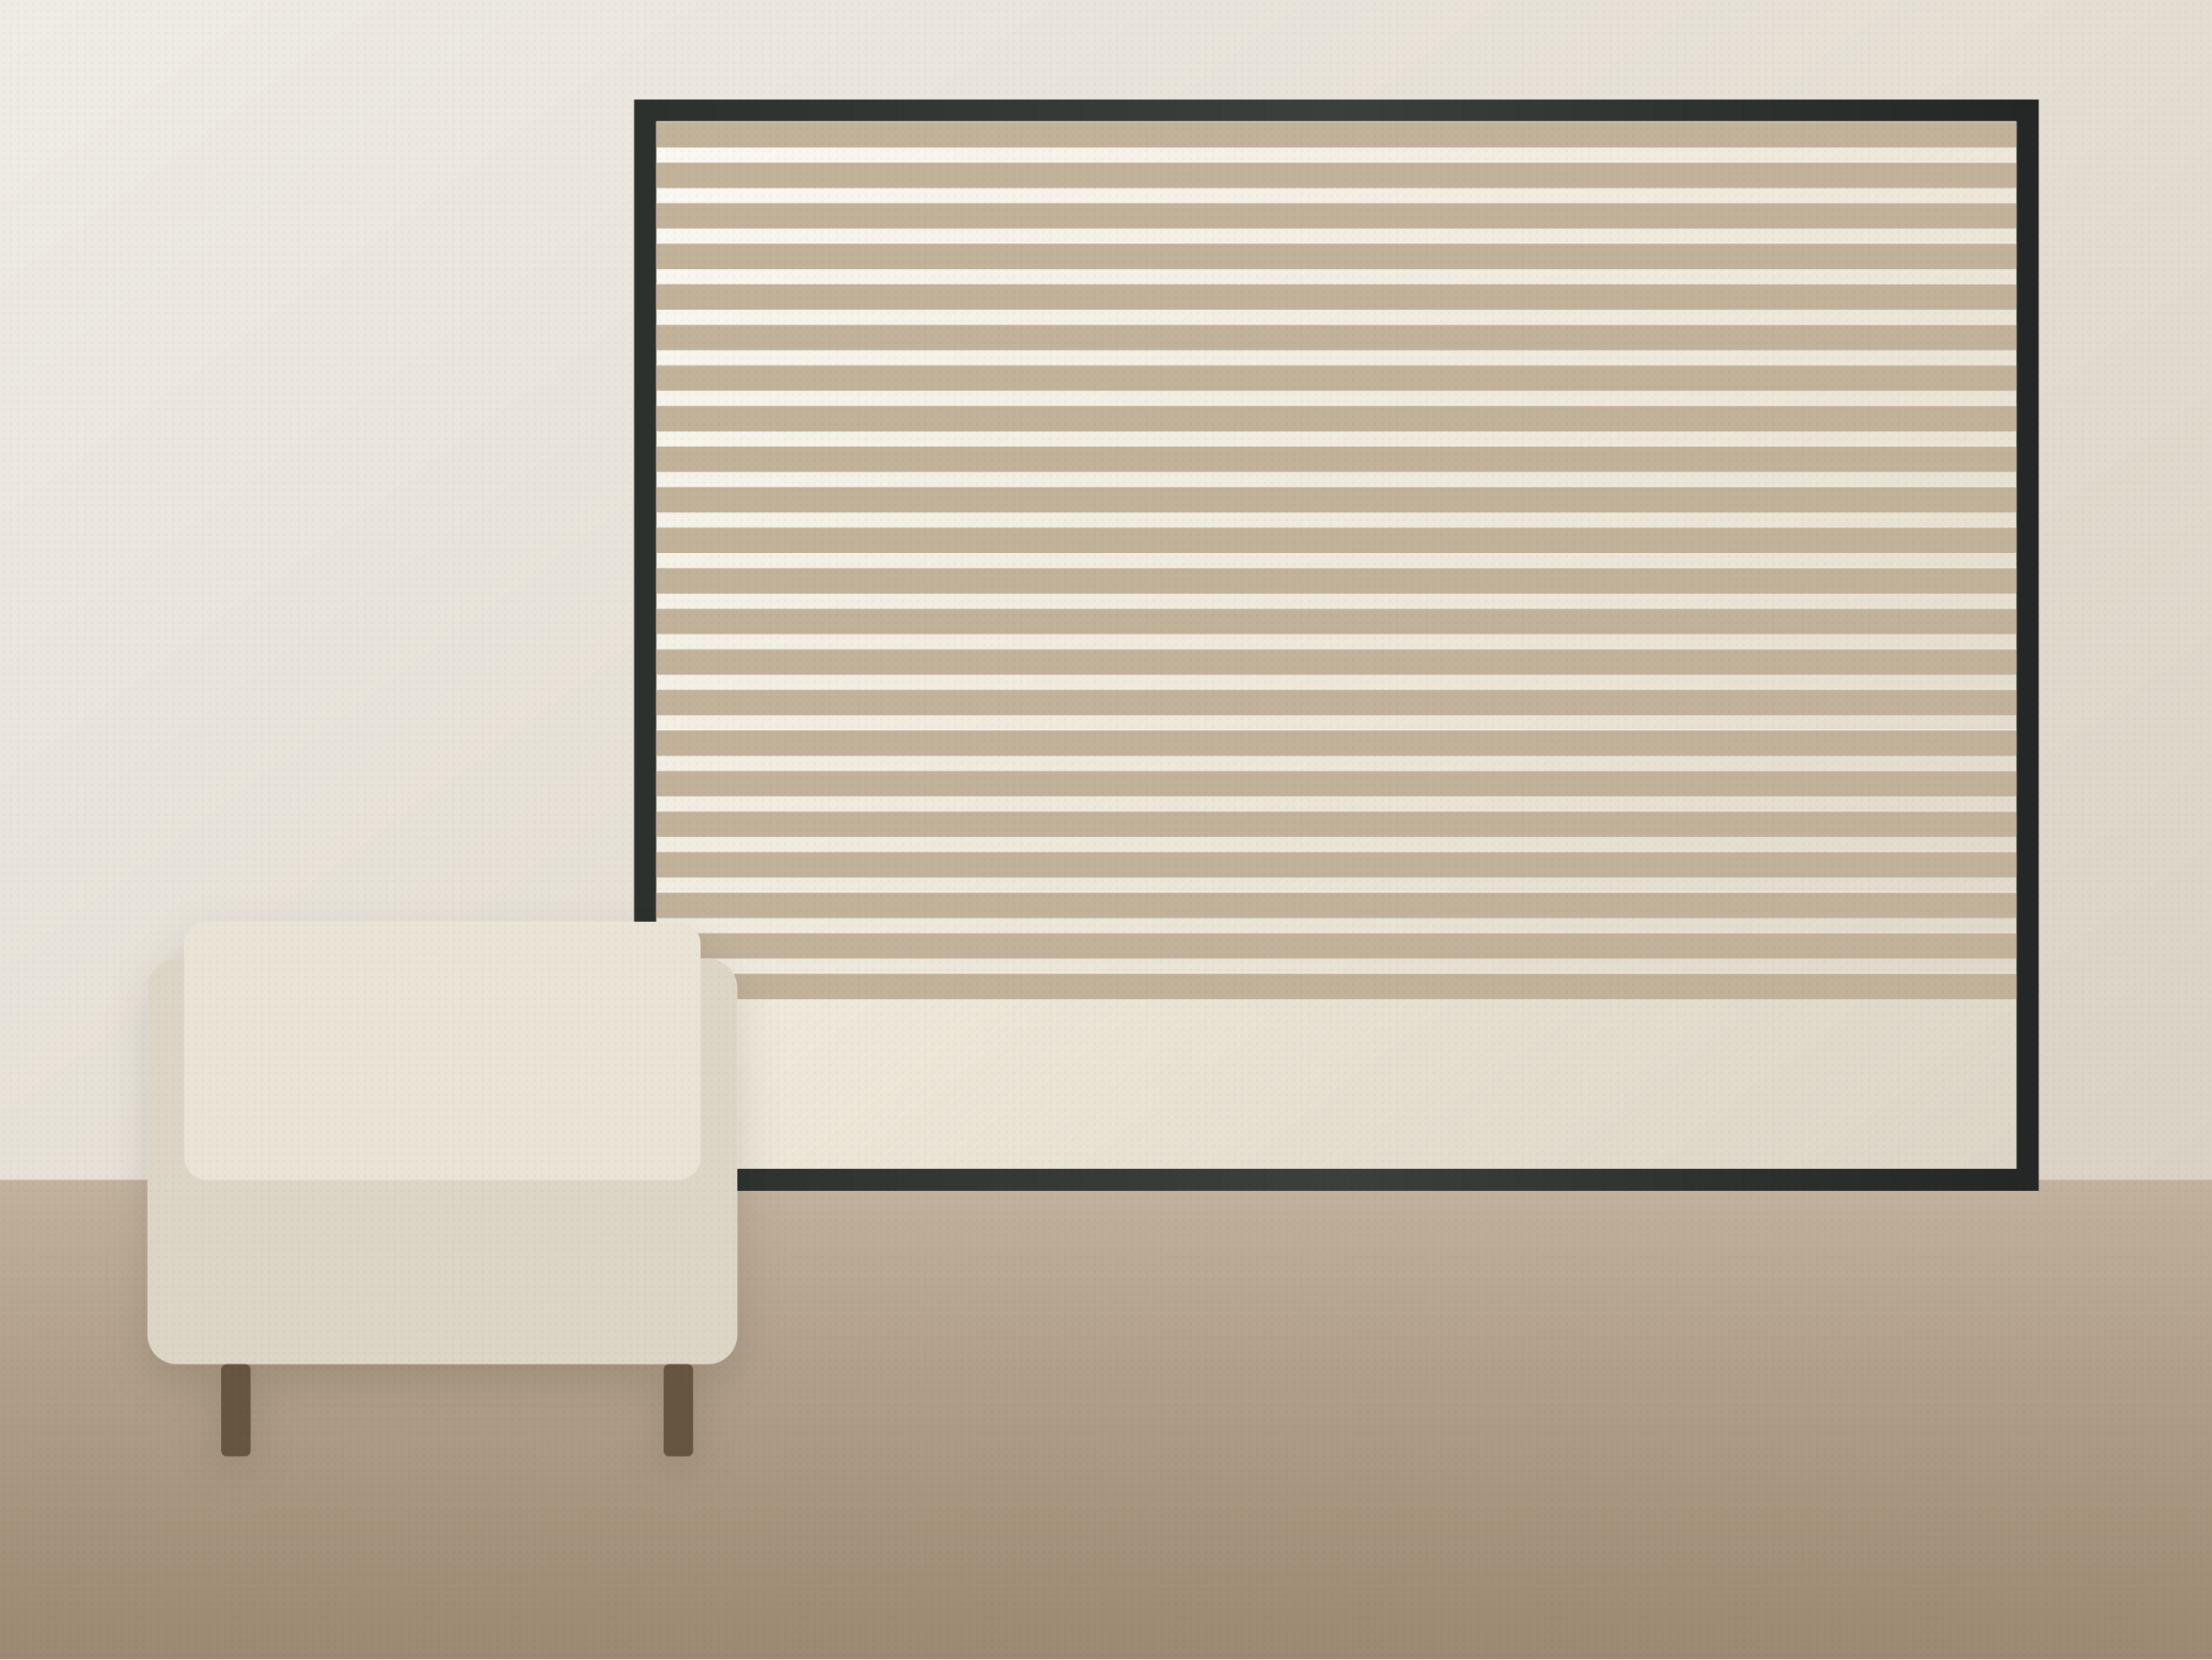
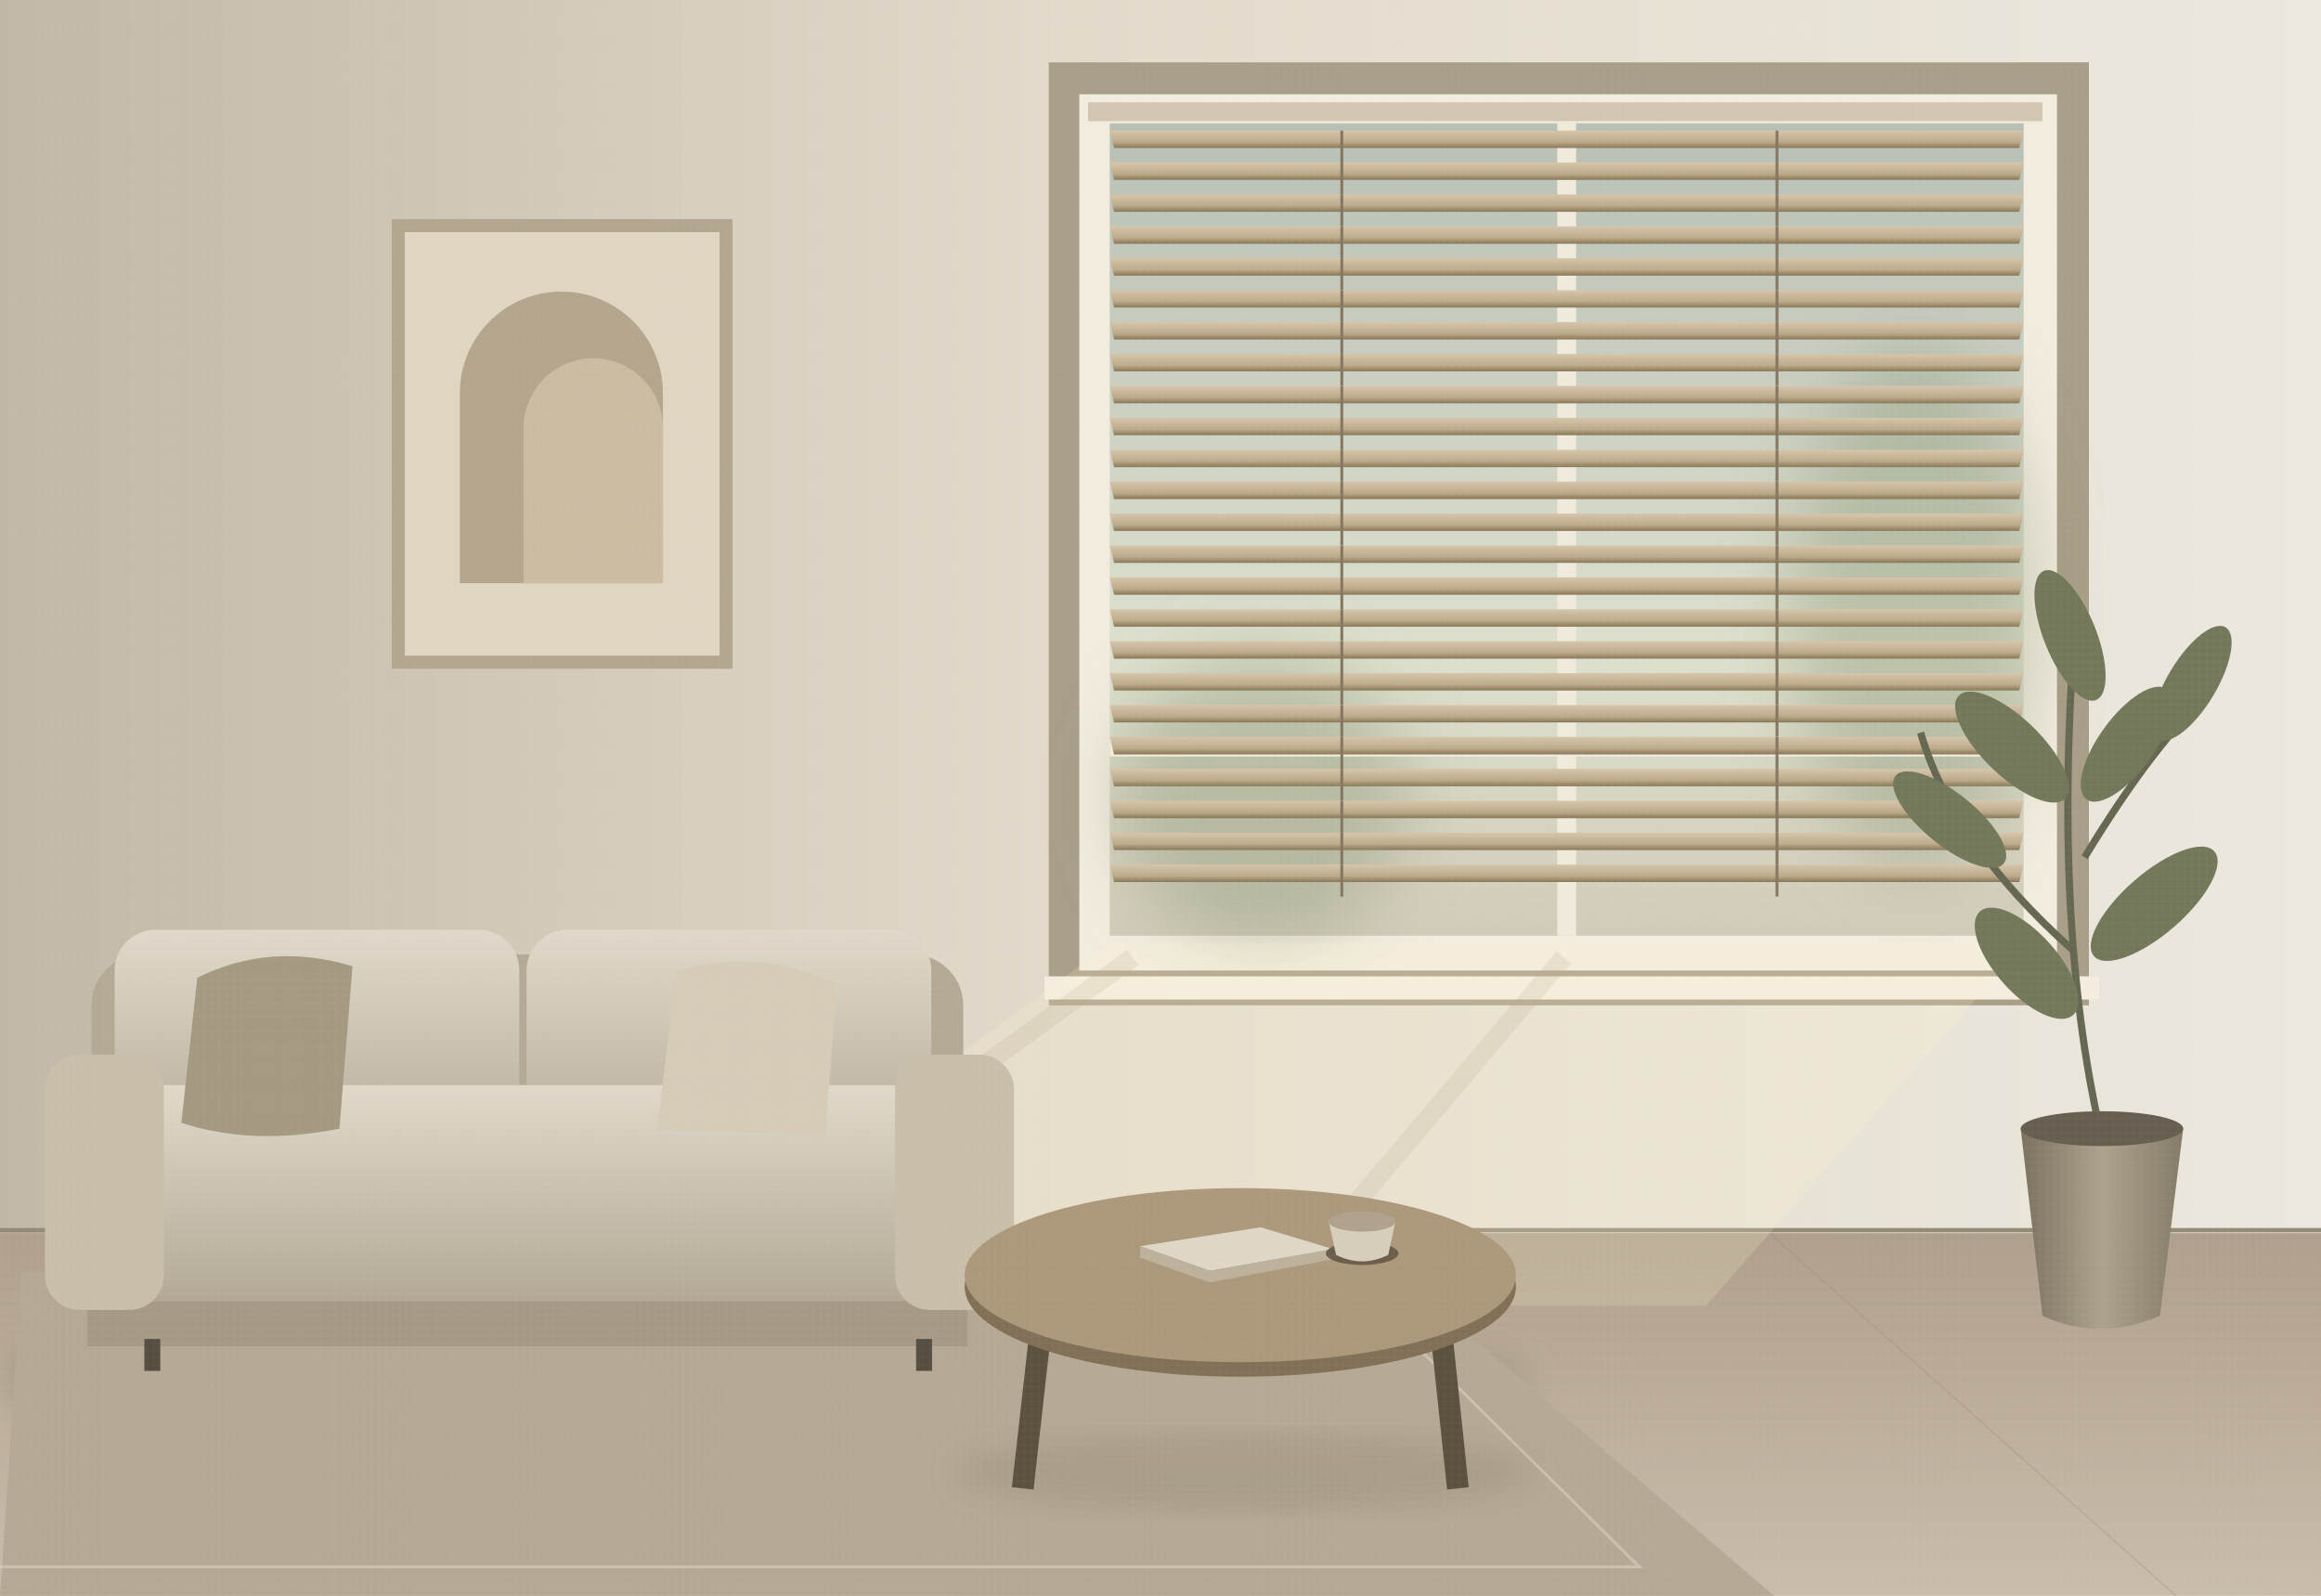
- <svg xmlns="http://www.w3.org/2000/svg" width="1200" height="900" viewBox="0 0 1200 900">
+ <svg xmlns="http://www.w3.org/2000/svg" width="1600" height="1100" viewBox="0 0 1600 1100">
  <defs>
-     <linearGradient id="warmWall" x1="0%" y1="0%" x2="100%" y2="100%">
-       <stop offset="0%" stop-color="#EFECE6" />
-       <stop offset="45%" stop-color="#E5DFD4" />
-       <stop offset="100%" stop-color="#D6CEBF" />
+     <linearGradient id="wall">
+       <stop stop-color="#c1b7a7" />
+       <stop offset=".46" stop-color="#e2dacb" />
+       <stop offset="1" stop-color="#ece8de" />
    </linearGradient>
-     <linearGradient id="woodFloor" x1="0%" y1="0%" x2="0%" y2="100%">
-       <stop offset="0%" stop-color="#C2B29E" />
-       <stop offset="40%" stop-color="#B19F89" />
-       <stop offset="100%" stop-color="#9C8972" />
+     <linearGradient id="floor" x2="0" y2="1">
+       <stop stop-color="#afa08c" />
+       <stop offset="1" stop-color="#cabcaa" />
    </linearGradient>
-     <linearGradient id="windowLight" x1="0%" y1="0%" x2="100%" y2="100%">
-       <stop offset="0%" stop-color="#FDFCF7" stop-opacity="0.85" />
-       <stop offset="60%" stop-color="#F4EEDB" stop-opacity="0.45" />
-       <stop offset="100%" stop-color="#E8DEC8" stop-opacity="0.1" />
+     <linearGradient id="glass" x2="0" y2="1">
+       <stop stop-color="#b8bfb5" />
+       <stop offset=".65" stop-color="#dce0cd" />
+       <stop offset="1" stop-color="#d1cbb9" />
    </linearGradient>
-     <linearGradient id="sunbeam" x1="0%" y1="0%" x2="80%" y2="100%">
-       <stop offset="0%" stop-color="#FFFDF5" stop-opacity="0.32" />
-       <stop offset="60%" stop-color="#FFF8E7" stop-opacity="0.12" />
-       <stop offset="100%" stop-color="#FFF5D6" stop-opacity="0" />
+     <linearGradient id="linen">
+       <stop stop-color="#b8ac96" />
+       <stop offset=".55" stop-color="#d3c9b7" />
+       <stop offset="1" stop-color="#c6bba4" />
    </linearGradient>
-     <linearGradient id="steelMullion" x1="0%" y1="0%" x2="100%" y2="0%">
-       <stop offset="0%" stop-color="#2D312E" />
-       <stop offset="50%" stop-color="#3B403C" />
-       <stop offset="100%" stop-color="#242725" />
+     <linearGradient id="fold" x2="0" y2="1">
+       <stop stop-color="#c1b39b" />
+       <stop offset=".6" stop-color="#dfd4c0" />
+       <stop offset=".95" stop-color="#aa9b83" />
+       <stop offset="1" stop-color="#887c69" />
    </linearGradient>
-     <linearGradient id="softLinen" x1="0%" y1="0%" x2="100%" y2="0%">
-       <stop offset="0%" stop-color="#DFD8CB" />
-       <stop offset="50%" stop-color="#EDE7DC" />
-       <stop offset="100%" stop-color="#D8D0C1" />
+     <linearGradient id="slat" x2="0" y2="1">
+       <stop stop-color="#d5c5aa" />
+       <stop offset=".65" stop-color="#bcaa8a" />
+       <stop offset="1" stop-color="#887757" />
    </linearGradient>
-     <linearGradient id="darkLinen" x1="0%" y1="0%" x2="100%" y2="0%">
-       <stop offset="0%" stop-color="#565B54" />
-       <stop offset="50%" stop-color="#676D65" />
-       <stop offset="100%" stop-color="#4C504A" />
+     <linearGradient id="sofa" x2="0" y2="1">
+       <stop stop-color="#e0d9ca" />
+       <stop offset="1" stop-color="#b2a895" />
    </linearGradient>
-     <linearGradient id="sheerFabric" x1="0%" y1="0%" x2="0%" y2="100%">
-       <stop offset="0%" stop-color="#FAF8F2" stop-opacity="0.75" />
-       <stop offset="50%" stop-color="#F2EDE2" stop-opacity="0.6" />
-       <stop offset="100%" stop-color="#EBE3D3" stop-opacity="0.75" />
+     <linearGradient id="pot">
+       <stop stop-color="#7b715f" />
+       <stop offset=".5" stop-color="#ada28c" />
+       <stop offset="1" stop-color="#847b68" />
    </linearGradient>
-     <filter id="softBlur" x="-20%" y="-20%" width="140%" height="140%">
-       <feGaussianBlur stdDeviation="16" />
+     <filter id="blur">
+       <feGaussianBlur stdDeviation="24" />
    </filter>
-     <filter id="deepBlur" x="-30%" y="-30%" width="160%" height="160%">
-       <feGaussianBlur stdDeviation="32" />
+     <filter id="shadow">
+       <feGaussianBlur stdDeviation="10" />
    </filter>
-     <filter id="gentleShadow" x="-10%" y="-10%" width="120%" height="120%">
-       <feDropShadow dx="0" dy="8" stdDeviation="12" flood-color="#1D211F" flood-opacity="0.12" />
-     </filter>
-     <pattern id="weavePattern" width="6" height="6" patternUnits="userSpaceOnUse">
-       <path d="M0 3h6 M3 0v6" stroke="#9C9281" stroke-width="0.75" stroke-opacity="0.18" />
-     </pattern>
-     <pattern id="microGrain" width="4" height="4" patternUnits="userSpaceOnUse">
-       <circle cx="2" cy="2" r="0.8" fill="#1D211F" fill-opacity="0.03" />
+     <pattern id="grain" width="5" height="5" patternUnits="userSpaceOnUse">
+       <path d="M0 1h5M1 0v5" stroke="#fff" stroke-opacity=".035" stroke-width=".7" />
    </pattern>
  </defs>
-   <rect width="1200" height="900" fill="url(#warmWall)" />
-   <path d="M0 640 L1200 640 L1200 900 L0 900 Z" fill="url(#woodFloor)" />
-   <rect x="350" y="60" width="750" height="580" fill="url(#windowLight)" />
-   <rect x="350" y="60" width="750" height="580" fill="none" stroke="url(#steelMullion)" stroke-width="12" />
-   <line x1="725" y1="60" x2="725" y2="640" stroke="url(#steelMullion)" stroke-width="8" />
-   <rect x="356" y="66" width="738" height="14" fill="#C2B29A" rx="1" />
-   <line x1="356" y1="66" x2="1094" y2="66" stroke="#FFF" stroke-width="0.8" opacity="0.4" />
-   <rect x="356" y="88" width="738" height="14" fill="#C2B29A" rx="1" />
-   <line x1="356" y1="88" x2="1094" y2="88" stroke="#FFF" stroke-width="0.8" opacity="0.4" />
-   <rect x="356" y="110" width="738" height="14" fill="#C2B29A" rx="1" />
-   <line x1="356" y1="110" x2="1094" y2="110" stroke="#FFF" stroke-width="0.8" opacity="0.4" />
-   <rect x="356" y="132" width="738" height="14" fill="#C2B29A" rx="1" />
-   <line x1="356" y1="132" x2="1094" y2="132" stroke="#FFF" stroke-width="0.8" opacity="0.4" />
-   <rect x="356" y="154" width="738" height="14" fill="#C2B29A" rx="1" />
-   <line x1="356" y1="154" x2="1094" y2="154" stroke="#FFF" stroke-width="0.8" opacity="0.4" />
-   <rect x="356" y="176" width="738" height="14" fill="#C2B29A" rx="1" />
-   <line x1="356" y1="176" x2="1094" y2="176" stroke="#FFF" stroke-width="0.8" opacity="0.4" />
-   <rect x="356" y="198" width="738" height="14" fill="#C2B29A" rx="1" />
-   <line x1="356" y1="198" x2="1094" y2="198" stroke="#FFF" stroke-width="0.8" opacity="0.4" />
-   <rect x="356" y="220" width="738" height="14" fill="#C2B29A" rx="1" />
-   <line x1="356" y1="220" x2="1094" y2="220" stroke="#FFF" stroke-width="0.8" opacity="0.4" />
-   <rect x="356" y="242" width="738" height="14" fill="#C2B29A" rx="1" />
-   <line x1="356" y1="242" x2="1094" y2="242" stroke="#FFF" stroke-width="0.8" opacity="0.4" />
-   <rect x="356" y="264" width="738" height="14" fill="#C2B29A" rx="1" />
-   <line x1="356" y1="264" x2="1094" y2="264" stroke="#FFF" stroke-width="0.8" opacity="0.4" />
-   <rect x="356" y="286" width="738" height="14" fill="#C2B29A" rx="1" />
-   <line x1="356" y1="286" x2="1094" y2="286" stroke="#FFF" stroke-width="0.8" opacity="0.4" />
-   <rect x="356" y="308" width="738" height="14" fill="#C2B29A" rx="1" />
-   <line x1="356" y1="308" x2="1094" y2="308" stroke="#FFF" stroke-width="0.8" opacity="0.4" />
-   <rect x="356" y="330" width="738" height="14" fill="#C2B29A" rx="1" />
-   <line x1="356" y1="330" x2="1094" y2="330" stroke="#FFF" stroke-width="0.8" opacity="0.4" />
-   <rect x="356" y="352" width="738" height="14" fill="#C2B29A" rx="1" />
-   <line x1="356" y1="352" x2="1094" y2="352" stroke="#FFF" stroke-width="0.8" opacity="0.4" />
-   <rect x="356" y="374" width="738" height="14" fill="#C2B29A" rx="1" />
-   <line x1="356" y1="374" x2="1094" y2="374" stroke="#FFF" stroke-width="0.8" opacity="0.4" />
-   <rect x="356" y="396" width="738" height="14" fill="#C2B29A" rx="1" />
-   <line x1="356" y1="396" x2="1094" y2="396" stroke="#FFF" stroke-width="0.8" opacity="0.4" />
-   <rect x="356" y="418" width="738" height="14" fill="#C2B29A" rx="1" />
-   <line x1="356" y1="418" x2="1094" y2="418" stroke="#FFF" stroke-width="0.8" opacity="0.4" />
-   <rect x="356" y="440" width="738" height="14" fill="#C2B29A" rx="1" />
-   <line x1="356" y1="440" x2="1094" y2="440" stroke="#FFF" stroke-width="0.8" opacity="0.4" />
-   <rect x="356" y="462" width="738" height="14" fill="#C2B29A" rx="1" />
-   <line x1="356" y1="462" x2="1094" y2="462" stroke="#FFF" stroke-width="0.8" opacity="0.4" />
-   <rect x="356" y="484" width="738" height="14" fill="#C2B29A" rx="1" />
-   <line x1="356" y1="484" x2="1094" y2="484" stroke="#FFF" stroke-width="0.8" opacity="0.4" />
-   <rect x="356" y="506" width="738" height="14" fill="#C2B29A" rx="1" />
-   <line x1="356" y1="506" x2="1094" y2="506" stroke="#FFF" stroke-width="0.8" opacity="0.4" />
-   <rect x="356" y="528" width="738" height="14" fill="#C2B29A" rx="1" />
-   <line x1="356" y1="528" x2="1094" y2="528" stroke="#FFF" stroke-width="0.8" opacity="0.4" />
-   <g filter="url(#gentleShadow)">
-     <rect x="80" y="520" width="320" height="220" rx="16" fill="#DDD6C7" />
-     <rect x="100" y="500" width="280" height="140" rx="12" fill="#EAE4D7" />
-     <rect x="120" y="740" width="16" height="50" rx="3" fill="#665440" />
-     <rect x="360" y="740" width="16" height="50" rx="3" fill="#665440" />
+   <path fill="url(#wall)" d="M0 0h1600v1100H0z" />
+   <path d="M0 850h1600v250H0z" fill="url(#floor)" />
+   <path d="M0 848h1600" stroke="#948a78" stroke-width="3" />
+   <path d="M180 850L40 1100m400-250-20 250m280-250 80 250m180-250 180 250m80-250 280 250" stroke="#93806b" stroke-opacity=".25" />
+   <path d="M723 43h717v650H723z" fill="#a99e88" />
+   <path d="M744 65h674v604H744z" fill="#f2ecdf" />
+   <path d="M765 85h630v560H765z" fill="url(#glass)" />
+   <g opacity=".3" filter="url(#blur)" fill="#6e7e58">
+     <ellipse cx="1320" cy="420" rx="85" ry="180" />
+     <ellipse cx="870" cy="550" rx="100" ry="100" />
  </g>
-   <rect width="1200" height="900" fill="url(#microGrain)" />
+   <path d="M1080 85v560M765 515h630" stroke="#f0eadb" stroke-width="13" />
+   <path d="M765 90h630l-3 12H768z" fill="url(#slat)" />
+   <path d="M925 90v22m300-22v22" stroke="#857661" stroke-width="2" />
+   <path d="M765 112h630l-3 12H768z" fill="url(#slat)" />
+   <path d="M925 112v22m300-22v22" stroke="#857661" stroke-width="2" />
+   <path d="M765 134h630l-3 12H768z" fill="url(#slat)" />
+   <path d="M925 134v22m300-22v22" stroke="#857661" stroke-width="2" />
+   <path d="M765 156h630l-3 12H768z" fill="url(#slat)" />
+   <path d="M925 156v22m300-22v22" stroke="#857661" stroke-width="2" />
+   <path d="M765 178h630l-3 12H768z" fill="url(#slat)" />
+   <path d="M925 178v22m300-22v22" stroke="#857661" stroke-width="2" />
+   <path d="M765 200h630l-3 12H768z" fill="url(#slat)" />
+   <path d="M925 200v22m300-22v22" stroke="#857661" stroke-width="2" />
+   <path d="M765 222h630l-3 12H768z" fill="url(#slat)" />
+   <path d="M925 222v22m300-22v22" stroke="#857661" stroke-width="2" />
+   <path d="M765 244h630l-3 12H768z" fill="url(#slat)" />
+   <path d="M925 244v22m300-22v22" stroke="#857661" stroke-width="2" />
+   <path d="M765 266h630l-3 12H768z" fill="url(#slat)" />
+   <path d="M925 266v22m300-22v22" stroke="#857661" stroke-width="2" />
+   <path d="M765 288h630l-3 12H768z" fill="url(#slat)" />
+   <path d="M925 288v22m300-22v22" stroke="#857661" stroke-width="2" />
+   <path d="M765 310h630l-3 12H768z" fill="url(#slat)" />
+   <path d="M925 310v22m300-22v22" stroke="#857661" stroke-width="2" />
+   <path d="M765 332h630l-3 12H768z" fill="url(#slat)" />
+   <path d="M925 332v22m300-22v22" stroke="#857661" stroke-width="2" />
+   <path d="M765 354h630l-3 12H768z" fill="url(#slat)" />
+   <path d="M925 354v22m300-22v22" stroke="#857661" stroke-width="2" />
+   <path d="M765 376h630l-3 12H768z" fill="url(#slat)" />
+   <path d="M925 376v22m300-22v22" stroke="#857661" stroke-width="2" />
+   <path d="M765 398h630l-3 12H768z" fill="url(#slat)" />
+   <path d="M925 398v22m300-22v22" stroke="#857661" stroke-width="2" />
+   <path d="M765 420h630l-3 12H768z" fill="url(#slat)" />
+   <path d="M925 420v22m300-22v22" stroke="#857661" stroke-width="2" />
+   <path d="M765 442h630l-3 12H768z" fill="url(#slat)" />
+   <path d="M925 442v22m300-22v22" stroke="#857661" stroke-width="2" />
+   <path d="M765 464h630l-3 12H768z" fill="url(#slat)" />
+   <path d="M925 464v22m300-22v22" stroke="#857661" stroke-width="2" />
+   <path d="M765 486h630l-3 12H768z" fill="url(#slat)" />
+   <path d="M925 486v22m300-22v22" stroke="#857661" stroke-width="2" />
+   <path d="M765 508h630l-3 12H768z" fill="url(#slat)" />
+   <path d="M925 508v22m300-22v22" stroke="#857661" stroke-width="2" />
+   <path d="M765 530h630l-3 12H768z" fill="url(#slat)" />
+   <path d="M925 530v22m300-22v22" stroke="#857661" stroke-width="2" />
+   <path d="M765 552h630l-3 12H768z" fill="url(#slat)" />
+   <path d="M925 552v22m300-22v22" stroke="#857661" stroke-width="2" />
+   <path d="M765 574h630l-3 12H768z" fill="url(#slat)" />
+   <path d="M925 574v22m300-22v22" stroke="#857661" stroke-width="2" />
+   <path d="M765 596h630l-3 12H768z" fill="url(#slat)" />
+   <path d="M925 596v22m300-22v22" stroke="#857661" stroke-width="2" />
+   <path d="M750 77h658" stroke="#d2c6b2" stroke-width="13" />
+   <path d="M720 681h727" stroke="#f4eddf" stroke-width="16" />
+   <path d="M766 650l-340 250h750l220-250" fill="#fff5ce" opacity=".18" />
+   <path d="M1078 660L875 900m-94-240L449 900" stroke="#b0a48b" stroke-width="13" opacity=".18" />
+   <ellipse cx="520" cy="950" rx="540" ry="55" fill="#746956" opacity=".18" filter="url(#shadow)" />
+   <path d="M15 877l930-15 278 238H0z" fill="#b5a995" />
+   <path d="M40 897l890-15 200 198H0" fill="none" stroke="#dbcfbc" stroke-width="2" opacity=".6" />
+   <rect x="63" y="658" width="601" height="214" rx="35" fill="#b4a995" />
+   <rect x="79" y="641" width="279" height="165" rx="28" fill="url(#sofa)" />
+   <rect x="363" y="641" width="279" height="165" rx="28" fill="url(#sofa)" />
+   <path d="M45 778q0-30 35-30h565q37 0 37 30v119H45z" fill="url(#sofa)" />
+   <path d="M60 897h607v31H60z" fill="#a69a86" />
+   <rect x="31" y="727" width="82" height="176" rx="24" fill="#c9beaa" />
+   <rect x="617" y="727" width="82" height="176" rx="24" fill="#c9beaa" />
+   <path d="M105 923v22m532-22v22" stroke="#554e41" stroke-width="11" />
+   <path d="M136 674q50-25 107-8l-9 112q-60 12-109-4z" fill="#a59981" />
+   <path d="M466 670q54-18 111 8l-8 104-116-3z" fill="#d6cbb7" />
+   <ellipse cx="858" cy="1015" rx="200" ry="27" fill="#756750" opacity=".18" filter="url(#shadow)" />
+   <path d="M721 884l-16 142m285-142 15 142" stroke="#5c513e" stroke-width="15" />
+   <ellipse cx="855" cy="887" rx="190" ry="62" fill="#817056" />
+   <ellipse cx="855" cy="879" rx="190" ry="60" fill="#ac987a" />
+   <path d="M786 859l83-13 50 15-85 15z" fill="#ded6c6" />
+   <path d="M786 859v8l48 17 85-16v-7l-85 15z" fill="#bdb19b" />
+   <ellipse cx="939" cy="864" rx="25" ry="8" fill="#6b5e4b" />
+   <path d="M916 842l5 23q18 9 36 0l5-23z" fill="#d7cdbb" />
+   <ellipse cx="939" cy="842" rx="23" ry="7" fill="#afa18b" />
+   <path d="M1450 789q-35-145-20-352m-1 218q-83-74-105-150m113 86q48-79 87-114" stroke="#666751" stroke-width="5" fill="none" />
+   <g fill="#73785a">
+     <ellipse cx="1427" cy="438" rx="18" ry="48" transform="rotate(-22 1427 438)" />
+     <ellipse cx="1387" cy="515" rx="20" ry="51" transform="rotate(-46 1387 515)" />
+     <ellipse cx="1466" cy="513" rx="19" ry="47" transform="rotate(36 1466 513)" />
+     <ellipse cx="1344" cy="565" rx="18" ry="48" transform="rotate(-51 1344 565)" />
+     <ellipse cx="1485" cy="623" rx="21" ry="55" transform="rotate(49 1485 623)" />
+     <ellipse cx="1397" cy="664" rx="21" ry="48" transform="rotate(-42 1397 664)" />
+     <ellipse cx="1511" cy="471" rx="17" ry="45" transform="rotate(31 1511 471)" />
+   </g>
+   <path d="M1393 778h112l-16 129q-42 18-81 0z" fill="url(#pot)" />
+   <ellipse cx="1449" cy="778" rx="56" ry="12" fill="#665e4f" />
+   <path d="M270 151h235v310H270z" fill="#b3a68e" />
+   <path d="M279 160h217v292H279z" fill="#dfd5c1" />
+   <path d="M317 402V271a70 70 0 01140 0v131z" fill="#b4a58d" />
+   <path d="M361 402V295a48 48 0 0196 0v107z" fill="#cbbca1" />
+   <path d="M0 0h1600v1100H0z" fill="url(#grain)" />
</svg>
